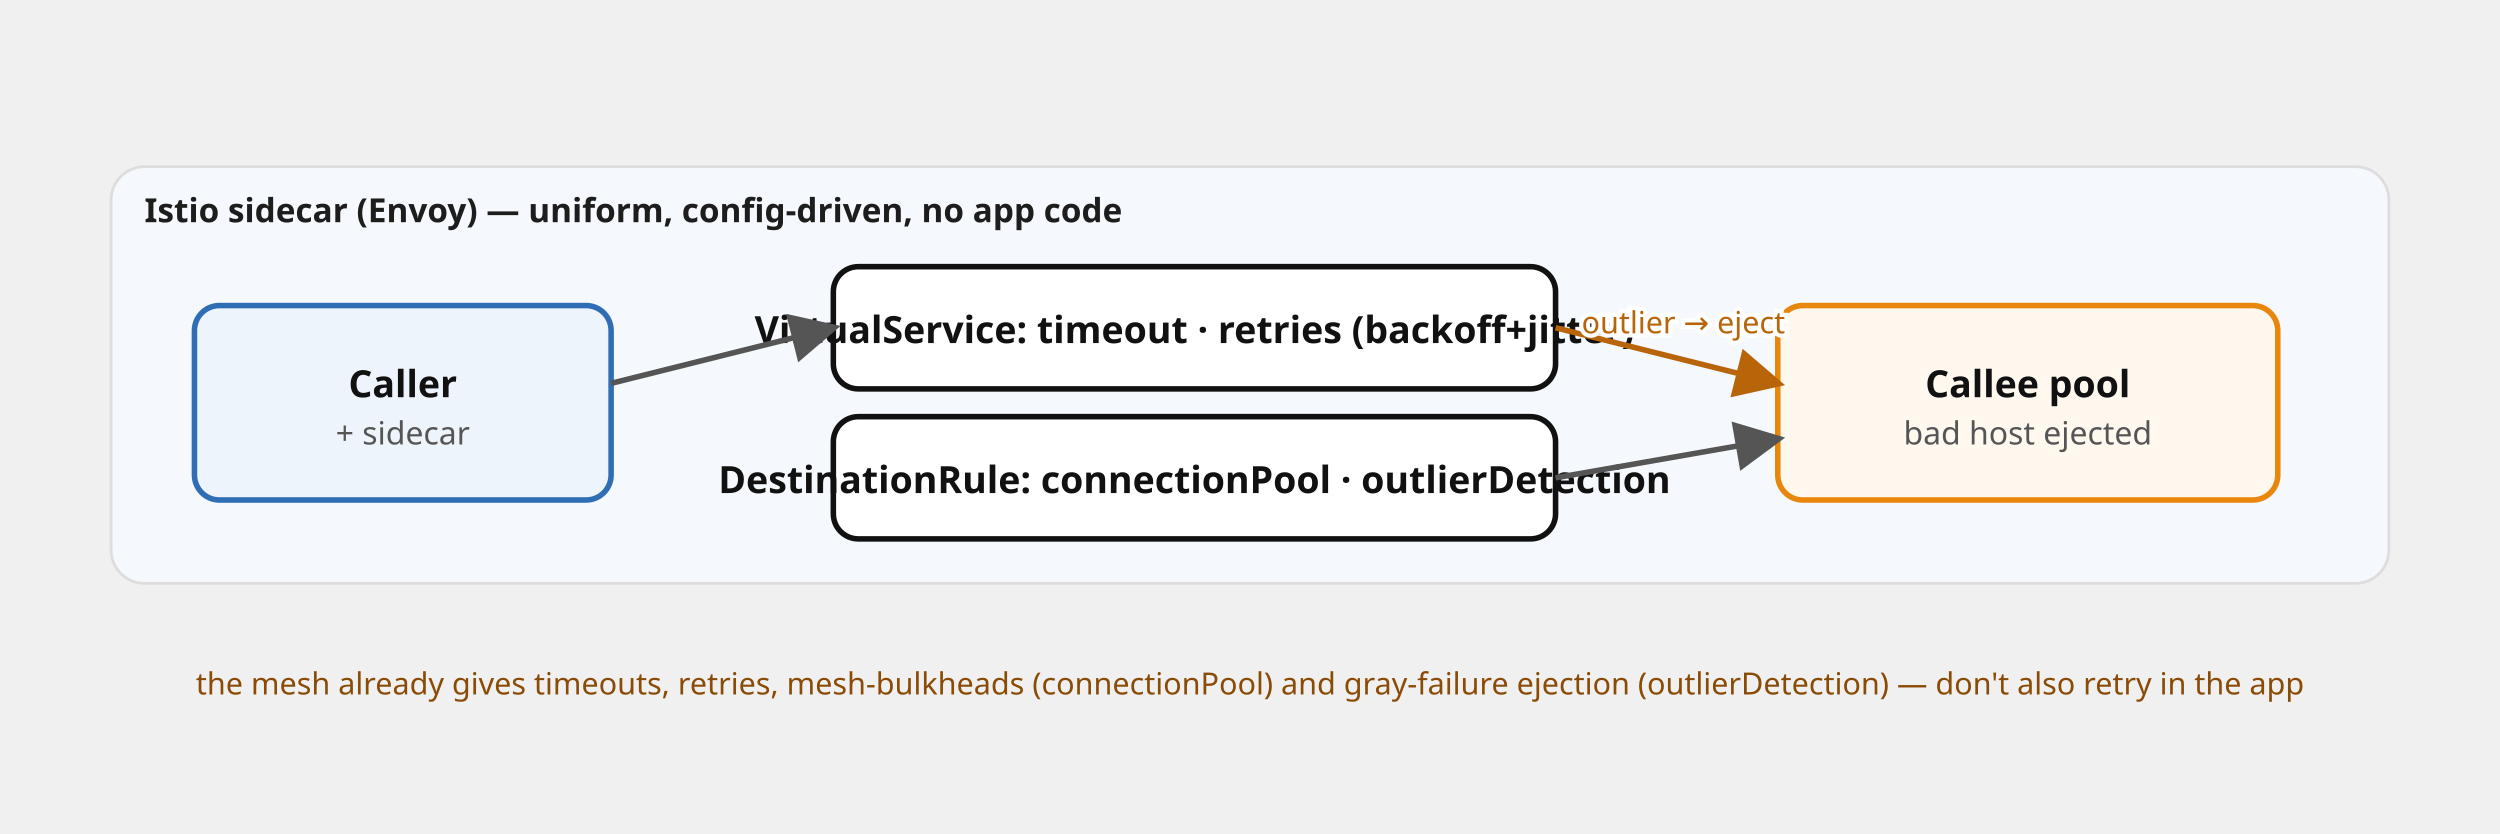
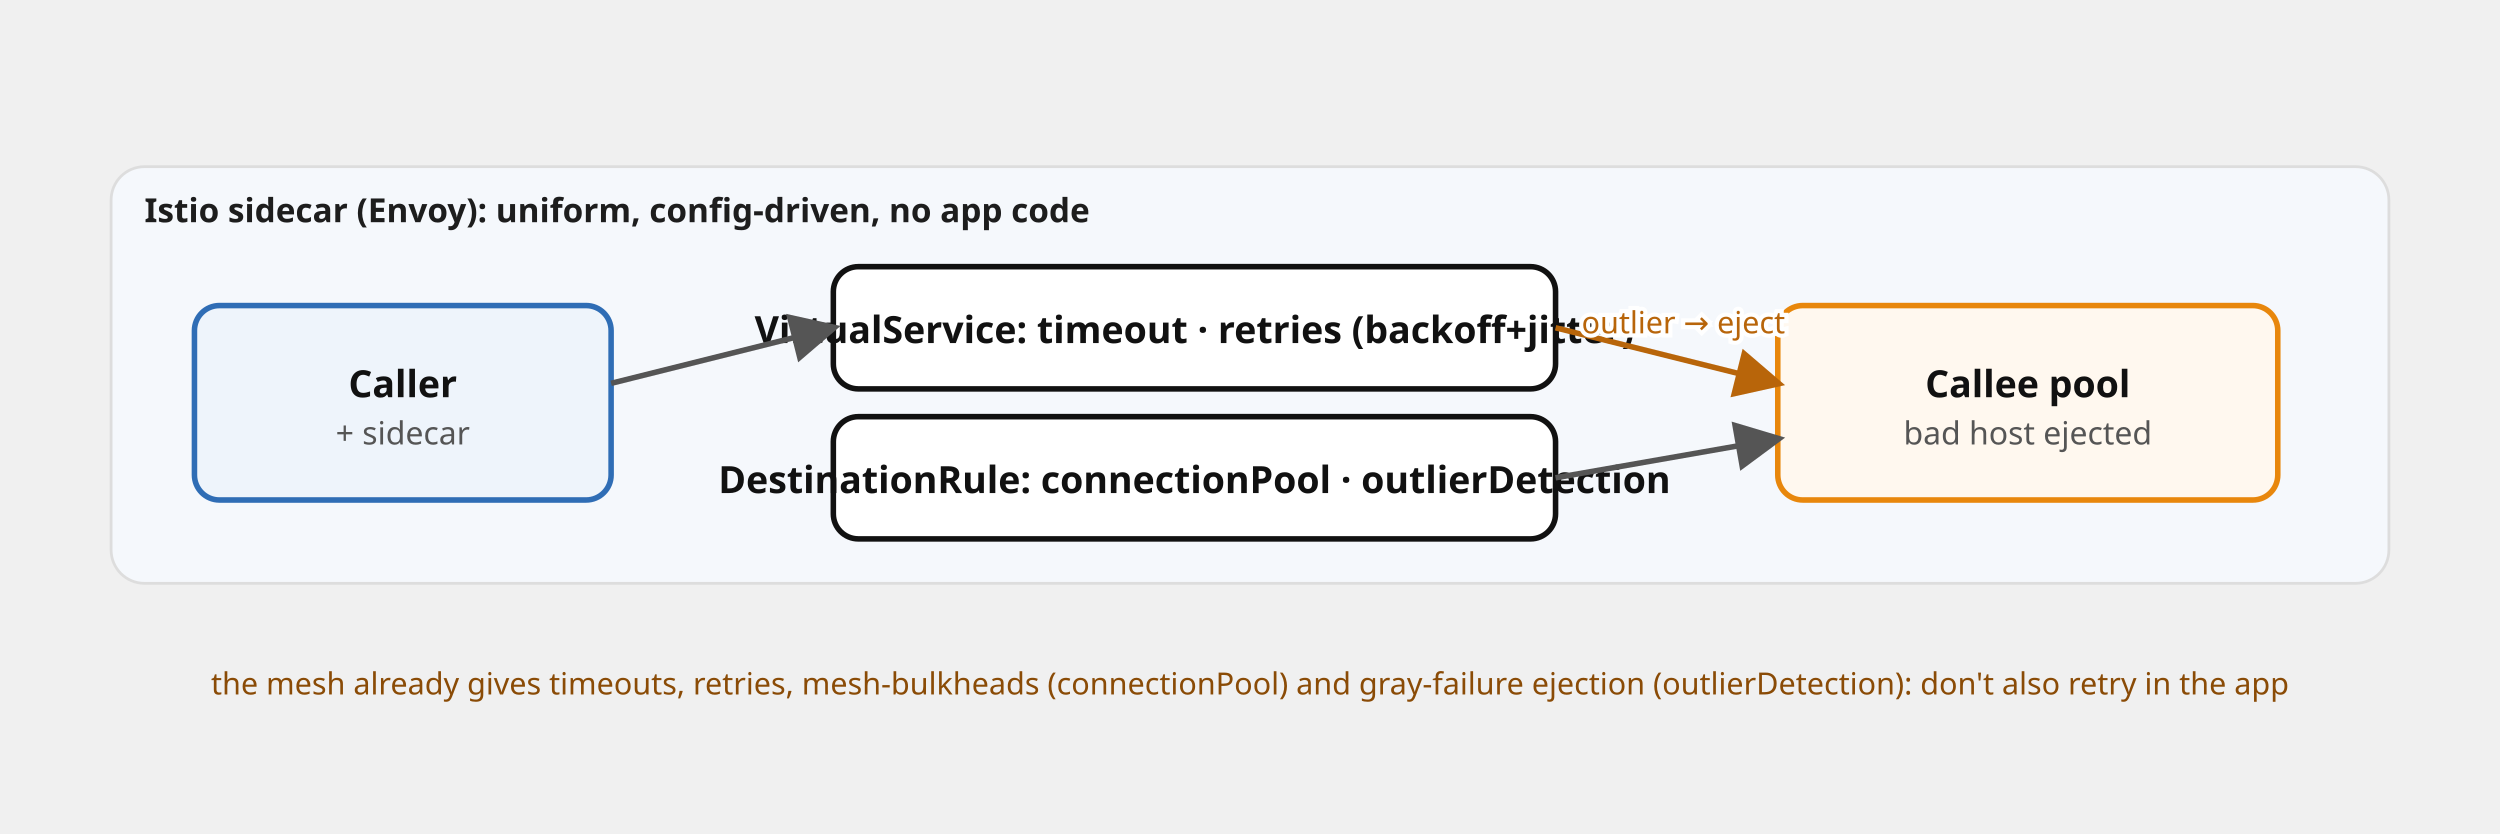
<svg xmlns="http://www.w3.org/2000/svg" viewBox="0 0 900 300" font-family="'Red Hat Text', system-ui, sans-serif" role="img">
  <defs>
    <marker id="a" viewBox="0 0 10 10" refX="8.5" refY="5" markerWidth="9" markerHeight="9" orient="auto-start-reverse">
      <path d="M0,0 L10,5 L0,10 z" fill="#555" />
    </marker>
    <marker id="am" viewBox="0 0 10 10" refX="8.5" refY="5" markerWidth="9" markerHeight="9" orient="auto-start-reverse">
      <path d="M0,0 L10,5 L0,10 z" fill="#b8650a" />
    </marker>
  </defs>
  <rect x="40" y="60" width="820" height="150" rx="12" fill="#f5f8fc" stroke="#ddd" />
-   <text x="52" y="80" font-size="12" font-weight="700" fill="#1d1d1d">Istio sidecar (Envoy) — uniform, config-driven, no app code</text>
+   <text x="52" y="80" font-size="12" font-weight="700" fill="#1d1d1d">Istio sidecar (Envoy): uniform, config-driven, no app code</text>
  <rect x="70" y="110" width="150" height="70" rx="9" fill="#eef4fb" stroke="#2f6db5" stroke-width="2" />
  <text x="145.0" y="143.0" font-size="13.5" font-weight="700" fill="#111111" text-anchor="middle">Caller</text>
  <text x="145.0" y="160.0" font-size="11.5" fill="#555555" text-anchor="middle">+ sidecar</text>
  <rect x="300" y="96" width="260" height="44" rx="9" fill="#ffffff" stroke="#111111" stroke-width="2" />
  <text x="430.0" y="123.5" font-size="13.5" font-weight="700" fill="#111111" text-anchor="middle">VirtualService: timeout · retries (backoff+jitter)</text>
  <rect x="300" y="150" width="260" height="44" rx="9" fill="#ffffff" stroke="#111111" stroke-width="2" />
  <text x="430.0" y="177.5" font-size="13.5" font-weight="700" fill="#111111" text-anchor="middle">DestinationRule: connectionPool · outlierDetection</text>
  <rect x="640" y="110" width="180" height="70" rx="9" fill="#fff8ef" stroke="#e8870c" stroke-width="2" />
  <text x="730.0" y="143.0" font-size="13.5" font-weight="700" fill="#111111" text-anchor="middle">Callee pool</text>
  <text x="730.0" y="160.0" font-size="11.5" fill="#555555" text-anchor="middle">bad host ejected</text>
  <path d="M220,138 L300,118" fill="none" stroke="#555" stroke-width="2" marker-end="url(#a)" />
  <path d="M560,118 L640,138" fill="none" stroke="#b8650a" stroke-width="2" marker-end="url(#am)" />
  <text x="606.0" y="120.0" font-size="11" fill="#ffffff" stroke="#ffffff" stroke-width="3" paint-order="stroke" text-anchor="middle">outlier → eject</text>
  <text x="606.0" y="120.0" font-size="11" fill="#b8650a" text-anchor="middle">outlier → eject</text>
  <path d="M560,172 L640,158" fill="none" stroke="#555" stroke-width="2" marker-end="url(#a)" />
-   <text x="450" y="250" font-size="11" fill="#8a4b06" text-anchor="middle">the mesh already gives timeouts, retries, mesh-bulkheads (connectionPool) and gray-failure ejection (outlierDetection) — don't also retry in the app</text>
+   <text x="450" y="250" font-size="11" fill="#8a4b06" text-anchor="middle">the mesh already gives timeouts, retries, mesh-bulkheads (connectionPool) and gray-failure ejection (outlierDetection): don't also retry in the app</text>
</svg>
